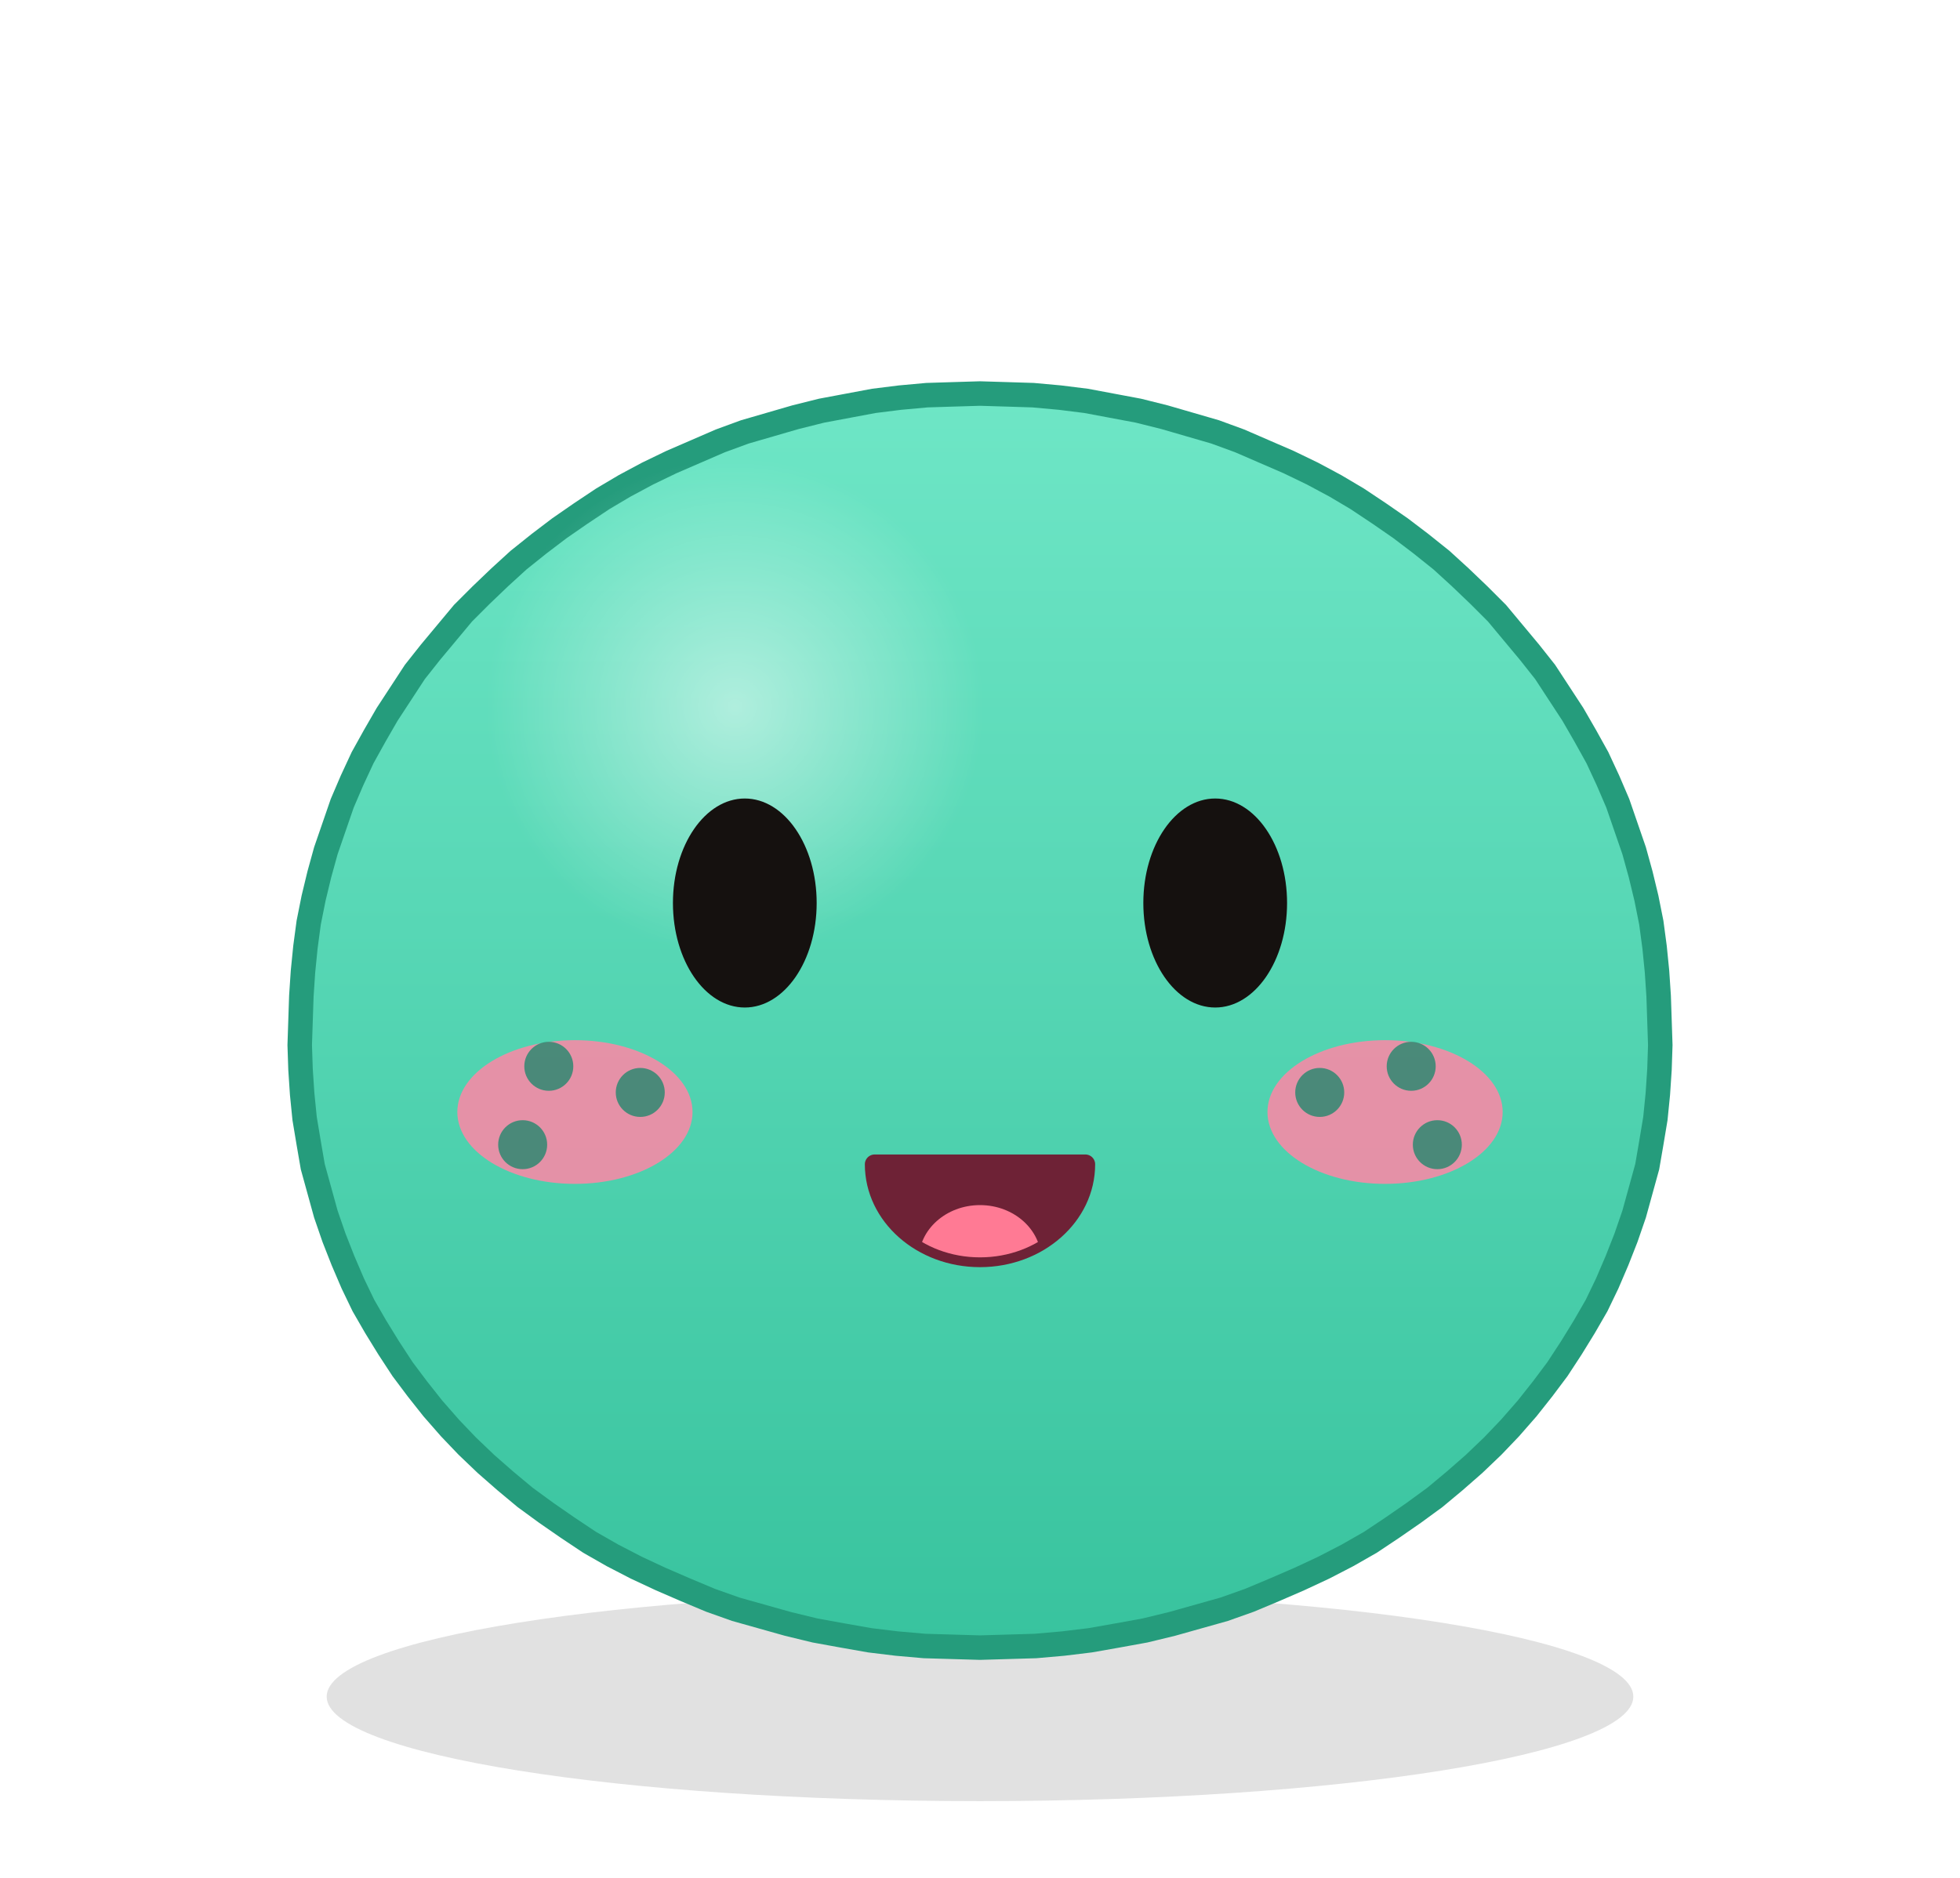
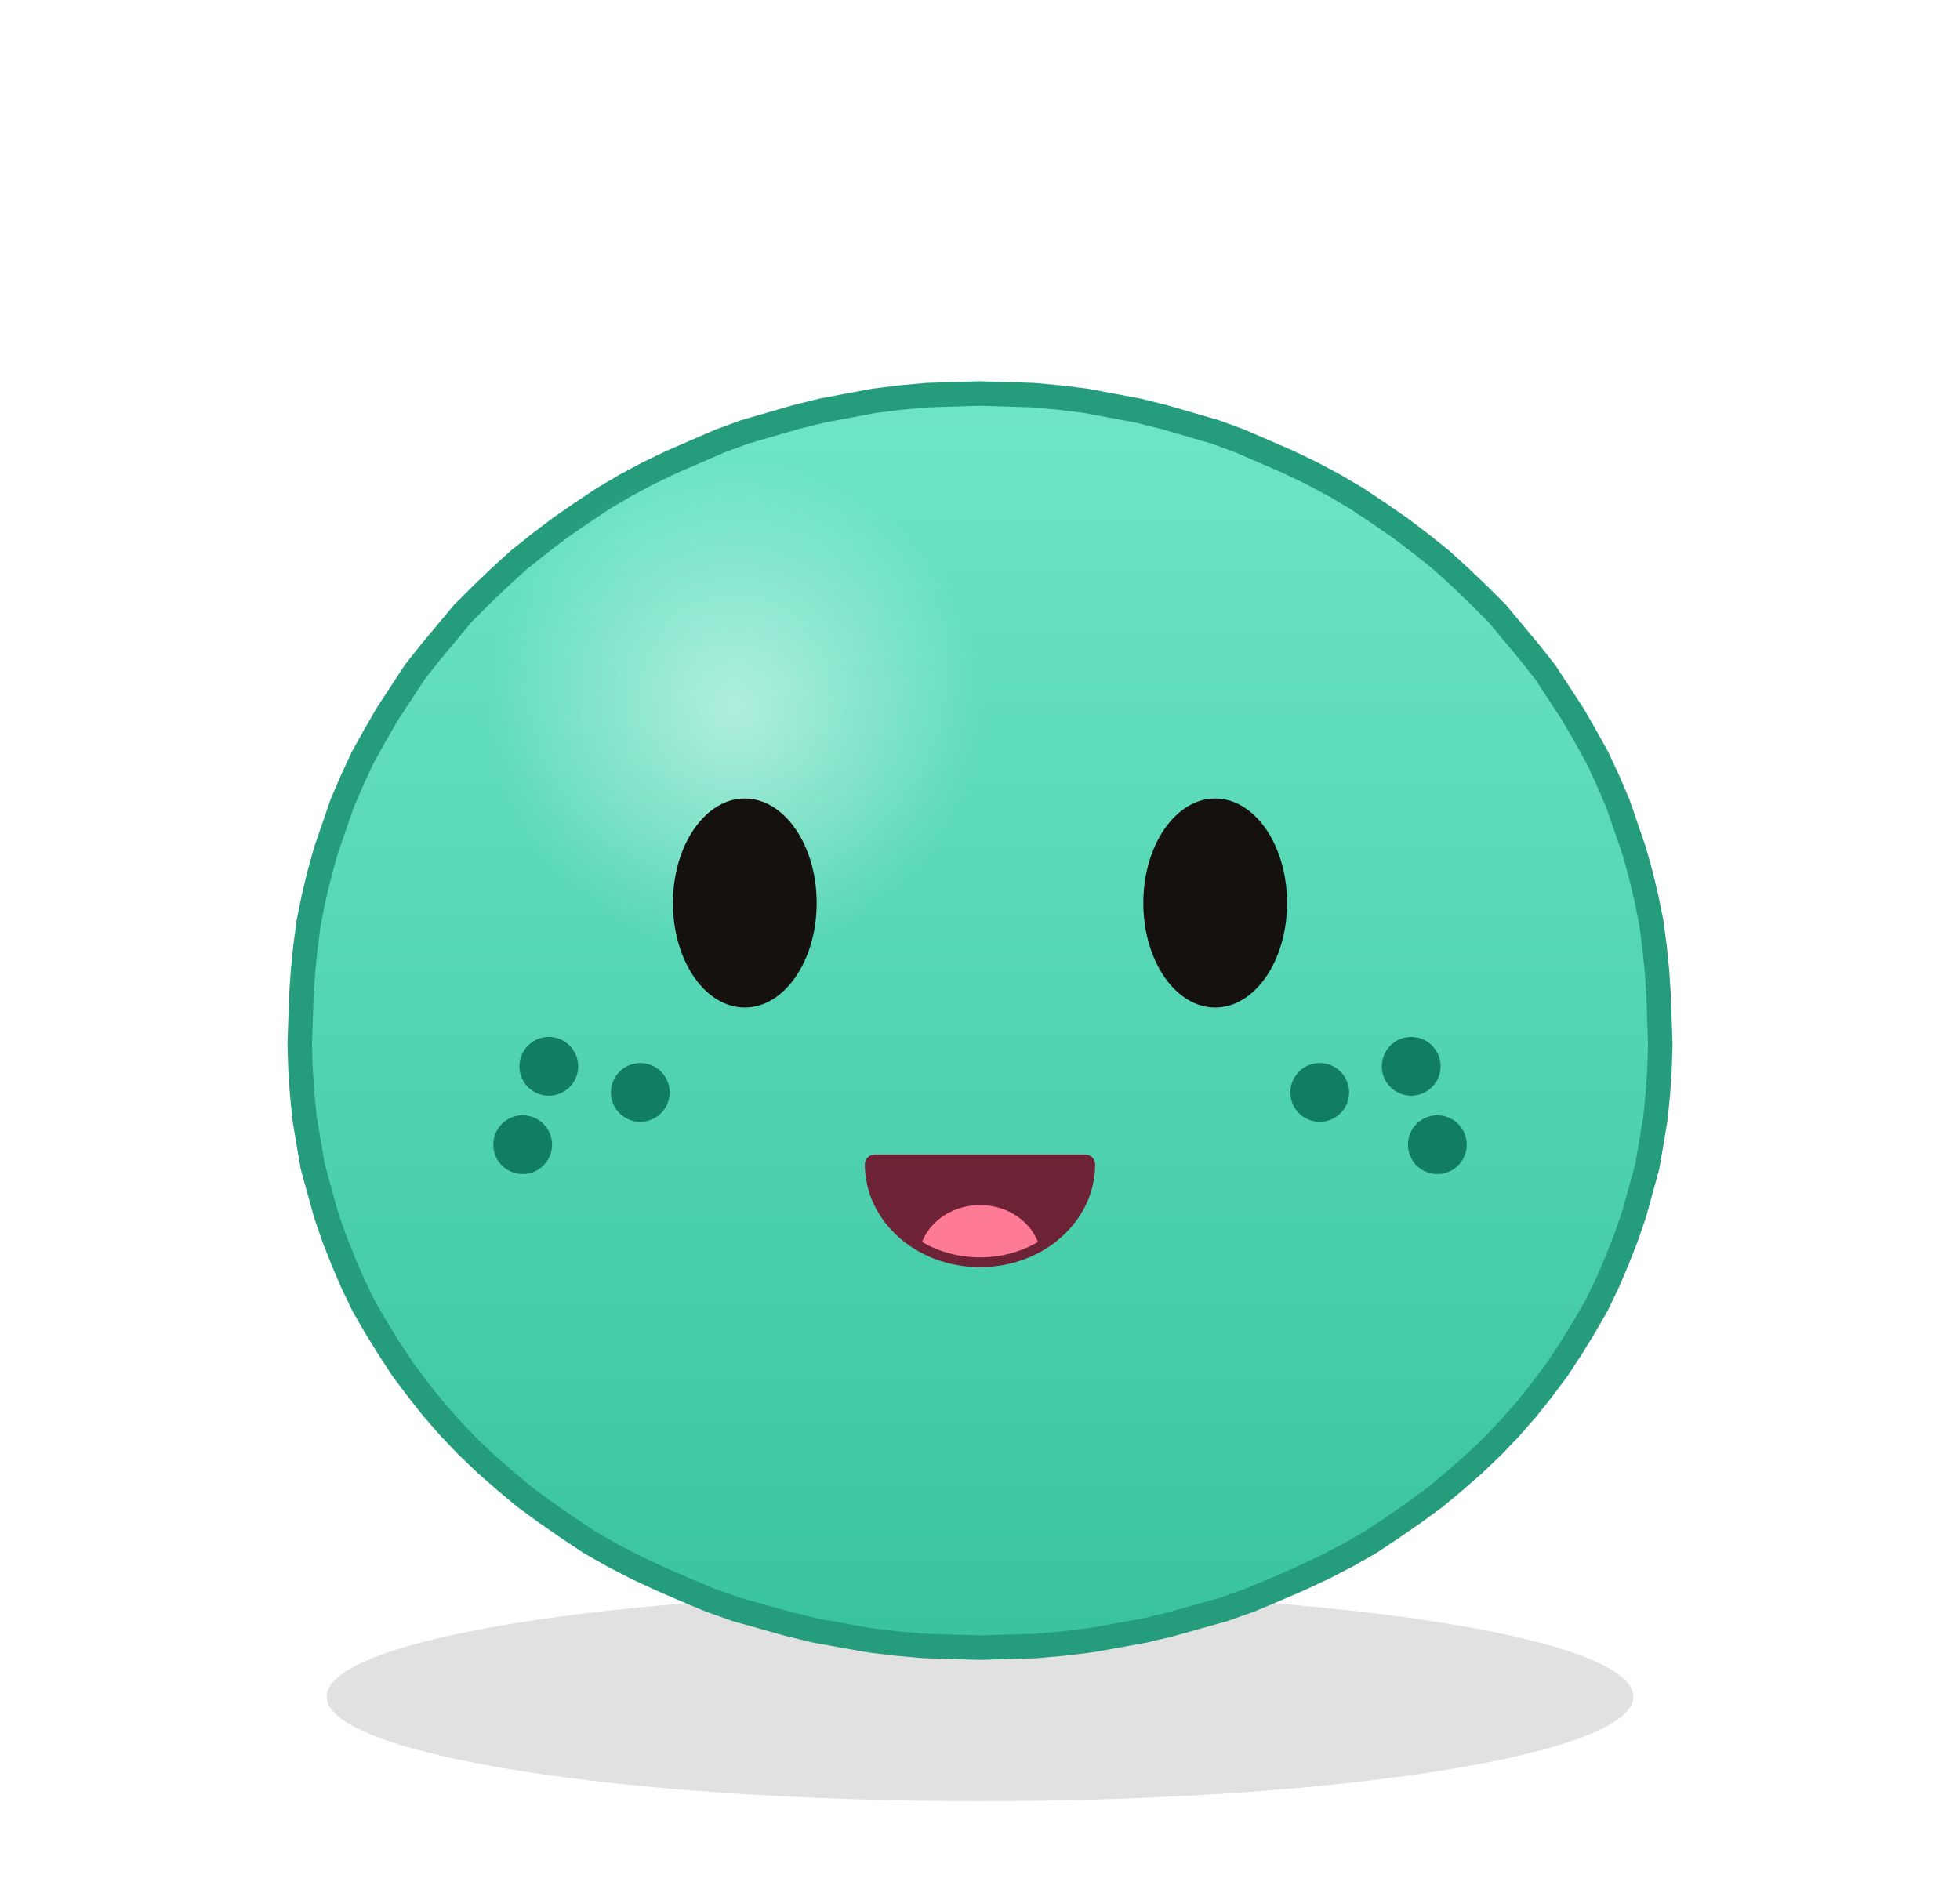
<svg xmlns="http://www.w3.org/2000/svg" viewBox="-120 -125 240 230" width="240" height="230">
  <defs>
    <linearGradient id="g" x1="0" y1="0" x2="0" y2="1">
      <stop offset="0" stop-color="#6ee6c6" />
      <stop offset="1" stop-color="#38c39e" />
    </linearGradient>
    <radialGradient id="h" gradientUnits="userSpaceOnUse" cx="-30.0" cy="-38.4" r="30.4">
      <stop offset="0" stop-color="#fff" stop-opacity=".5" />
      <stop offset="1" stop-color="#fff" stop-opacity="0" />
    </radialGradient>
  </defs>
  <ellipse cx="0" cy="82.8" rx="80.0" ry="12.8" fill="#000" opacity=".12" />
  <path d="M83.2 0.0 L83.3 3.0 L83.2 6.0 L83.0 9.0 L82.7 12.0 L82.2 15.0 L81.7 17.9 L80.9 20.8 L80.1 23.7 L79.1 26.6 L78.0 29.4 L76.8 32.2 L75.5 34.9 L74.0 37.5 L72.4 40.1 L70.7 42.7 L68.9 45.1 L67.0 47.5 L64.9 49.9 L62.8 52.1 L60.5 54.3 L58.1 56.4 L55.7 58.4 L53.1 60.3 L50.5 62.1 L47.8 63.9 L45.0 65.5 L42.1 67.0 L39.1 68.4 L36.1 69.7 L33.0 71.0 L29.9 72.1 L26.7 73.0 L23.5 73.9 L20.2 74.7 L16.9 75.3 L13.5 75.9 L10.2 76.3 L6.8 76.6 L3.4 76.7 L0.0 76.8 L-3.4 76.7 L-6.8 76.6 L-10.2 76.3 L-13.5 75.9 L-16.9 75.3 L-20.2 74.7 L-23.5 73.9 L-26.7 73.0 L-29.9 72.1 L-33.0 71.0 L-36.1 69.7 L-39.1 68.4 L-42.1 67.0 L-45.0 65.5 L-47.8 63.9 L-50.5 62.1 L-53.1 60.3 L-55.7 58.4 L-58.1 56.4 L-60.5 54.3 L-62.8 52.1 L-64.9 49.9 L-67.0 47.5 L-68.9 45.1 L-70.7 42.7 L-72.4 40.1 L-74.0 37.5 L-75.5 34.9 L-76.8 32.2 L-78.0 29.4 L-79.1 26.6 L-80.1 23.7 L-80.9 20.8 L-81.7 17.9 L-82.2 15.0 L-82.7 12.0 L-83.0 9.0 L-83.2 6.0 L-83.3 3.0 L-83.2 0.0 L-83.1 -3.0 L-82.9 -6.0 L-82.6 -9.0 L-82.2 -12.0 L-81.6 -15.0 L-80.9 -17.9 L-80.1 -20.8 L-79.1 -23.7 L-78.1 -26.6 L-76.9 -29.4 L-75.6 -32.2 L-74.1 -34.9 L-72.6 -37.5 L-70.9 -40.1 L-69.2 -42.7 L-67.3 -45.1 L-65.3 -47.5 L-63.3 -49.9 L-61.1 -52.1 L-58.8 -54.3 L-56.5 -56.4 L-54.0 -58.4 L-51.5 -60.3 L-48.9 -62.1 L-46.2 -63.9 L-43.5 -65.5 L-40.7 -67.0 L-37.8 -68.4 L-34.8 -69.7 L-31.8 -71.0 L-28.8 -72.1 L-25.7 -73.0 L-22.6 -73.9 L-19.4 -74.7 L-16.2 -75.3 L-13.0 -75.9 L-9.8 -76.3 L-6.5 -76.6 L-3.3 -76.7 L-0.0 -76.8 L3.3 -76.7 L6.5 -76.6 L9.8 -76.3 L13.0 -75.9 L16.2 -75.3 L19.4 -74.7 L22.6 -73.9 L25.7 -73.0 L28.8 -72.1 L31.8 -71.0 L34.8 -69.7 L37.8 -68.4 L40.7 -67.0 L43.5 -65.5 L46.2 -63.9 L48.9 -62.1 L51.5 -60.3 L54.0 -58.4 L56.5 -56.4 L58.8 -54.3 L61.1 -52.1 L63.3 -49.9 L65.3 -47.5 L67.3 -45.1 L69.2 -42.7 L70.9 -40.1 L72.6 -37.5 L74.1 -34.9 L75.6 -32.2 L76.9 -29.4 L78.1 -26.6 L79.1 -23.7 L80.1 -20.8 L80.9 -17.9 L81.6 -15.0 L82.2 -12.0 L82.6 -9.0 L82.9 -6.0 L83.1 -3.0Z" fill="url(#g)" stroke="#259c7c" stroke-width="3" />
  <path d="M83.2 0.0 L83.3 3.0 L83.2 6.0 L83.0 9.0 L82.7 12.0 L82.2 15.0 L81.7 17.9 L80.9 20.8 L80.1 23.7 L79.1 26.6 L78.0 29.4 L76.8 32.2 L75.5 34.9 L74.0 37.5 L72.4 40.1 L70.7 42.7 L68.9 45.1 L67.0 47.5 L64.9 49.9 L62.8 52.1 L60.5 54.3 L58.1 56.4 L55.7 58.4 L53.1 60.3 L50.5 62.1 L47.8 63.9 L45.0 65.5 L42.1 67.0 L39.1 68.4 L36.1 69.7 L33.0 71.0 L29.9 72.1 L26.7 73.0 L23.5 73.9 L20.2 74.7 L16.9 75.3 L13.5 75.9 L10.2 76.3 L6.8 76.6 L3.4 76.7 L0.0 76.8 L-3.4 76.7 L-6.8 76.6 L-10.2 76.3 L-13.5 75.9 L-16.9 75.3 L-20.2 74.7 L-23.5 73.9 L-26.7 73.0 L-29.9 72.1 L-33.0 71.0 L-36.1 69.7 L-39.1 68.4 L-42.1 67.0 L-45.0 65.5 L-47.8 63.9 L-50.5 62.1 L-53.1 60.3 L-55.7 58.4 L-58.1 56.4 L-60.5 54.3 L-62.8 52.1 L-64.9 49.9 L-67.0 47.5 L-68.9 45.1 L-70.7 42.7 L-72.4 40.1 L-74.0 37.5 L-75.5 34.9 L-76.8 32.2 L-78.0 29.4 L-79.1 26.6 L-80.1 23.7 L-80.9 20.8 L-81.7 17.9 L-82.2 15.0 L-82.7 12.0 L-83.0 9.0 L-83.2 6.0 L-83.3 3.0 L-83.2 0.0 L-83.1 -3.0 L-82.9 -6.0 L-82.6 -9.0 L-82.2 -12.0 L-81.6 -15.0 L-80.9 -17.9 L-80.1 -20.8 L-79.1 -23.7 L-78.1 -26.6 L-76.9 -29.4 L-75.6 -32.2 L-74.1 -34.9 L-72.6 -37.5 L-70.9 -40.1 L-69.2 -42.7 L-67.3 -45.1 L-65.3 -47.5 L-63.3 -49.9 L-61.1 -52.1 L-58.8 -54.3 L-56.5 -56.4 L-54.0 -58.4 L-51.5 -60.3 L-48.9 -62.1 L-46.2 -63.9 L-43.5 -65.5 L-40.7 -67.0 L-37.8 -68.4 L-34.8 -69.7 L-31.8 -71.0 L-28.8 -72.1 L-25.7 -73.0 L-22.6 -73.9 L-19.4 -74.7 L-16.2 -75.3 L-13.0 -75.9 L-9.8 -76.3 L-6.5 -76.6 L-3.3 -76.7 L-0.0 -76.8 L3.3 -76.7 L6.5 -76.6 L9.8 -76.3 L13.0 -75.9 L16.2 -75.3 L19.4 -74.7 L22.6 -73.9 L25.7 -73.0 L28.8 -72.1 L31.8 -71.0 L34.8 -69.7 L37.8 -68.4 L40.7 -67.0 L43.5 -65.5 L46.2 -63.9 L48.9 -62.1 L51.5 -60.3 L54.0 -58.4 L56.5 -56.4 L58.8 -54.3 L61.1 -52.1 L63.3 -49.9 L65.3 -47.5 L67.3 -45.1 L69.2 -42.7 L70.9 -40.1 L72.6 -37.5 L74.1 -34.9 L75.6 -32.2 L76.9 -29.4 L78.1 -26.6 L79.1 -23.7 L80.1 -20.8 L80.9 -17.9 L81.6 -15.0 L82.2 -12.0 L82.6 -9.0 L82.9 -6.0 L83.1 -3.0Z" fill="url(#h)" />
  <g transform="translate(0 22)" />
-   <ellipse cx="-49.6" cy="11.2" rx="14.4" ry="8.8" fill="#ff86a6" opacity=".85" />
-   <circle cx="-41.6" cy="8.8" r="3.0" fill="#178769" opacity=".75" />
-   <circle cx="-52.8" cy="5.6" r="3.0" fill="#178769" opacity=".75" />
-   <circle cx="-56.0" cy="15.2" r="3.0" fill="#178769" opacity=".75" />
-   <ellipse cx="49.6" cy="11.2" rx="14.4" ry="8.8" fill="#ff86a6" opacity=".85" />
-   <circle cx="41.6" cy="8.8" r="3.0" fill="#178769" opacity=".75" />
-   <circle cx="52.8" cy="5.6" r="3.0" fill="#178769" opacity=".75" />
-   <circle cx="56.0" cy="15.2" r="3.0" fill="#178769" opacity=".75" />
+   <circle cx="-41.6" cy="8.8" r="3.6" fill="#127e61" />
+   <circle cx="-52.8" cy="5.6" r="3.6" fill="#127e61" />
+   <circle cx="-56.0" cy="15.2" r="3.6" fill="#127e61" />
+   <circle cx="41.6" cy="8.8" r="3.6" fill="#127e61" />
+   <circle cx="52.8" cy="5.6" r="3.6" fill="#127e61" />
+   <circle cx="56.0" cy="15.2" r="3.6" fill="#127e61" />
  <ellipse cx="-28.8" cy="-14.4" rx="8.8" ry="12.8" fill="#15110f" />
  <ellipse cx="28.8" cy="-14.4" rx="8.8" ry="12.8" fill="#15110f" />
  <clipPath id="m">
    <path d="M-12.9 17.6 A12.9 11.4 0 0 0 12.9 17.6Z" />
  </clipPath>
  <path d="M-12.9 17.6 A12.9 11.4 0 0 0 12.9 17.6Z" fill="#6e2236" stroke="#6e2236" stroke-width="2.4" stroke-linejoin="round" />
  <ellipse clip-path="url(#m)" cx="0" cy="29.3" rx="7.5" ry="6.7" fill="#ff7a94" />
</svg>
